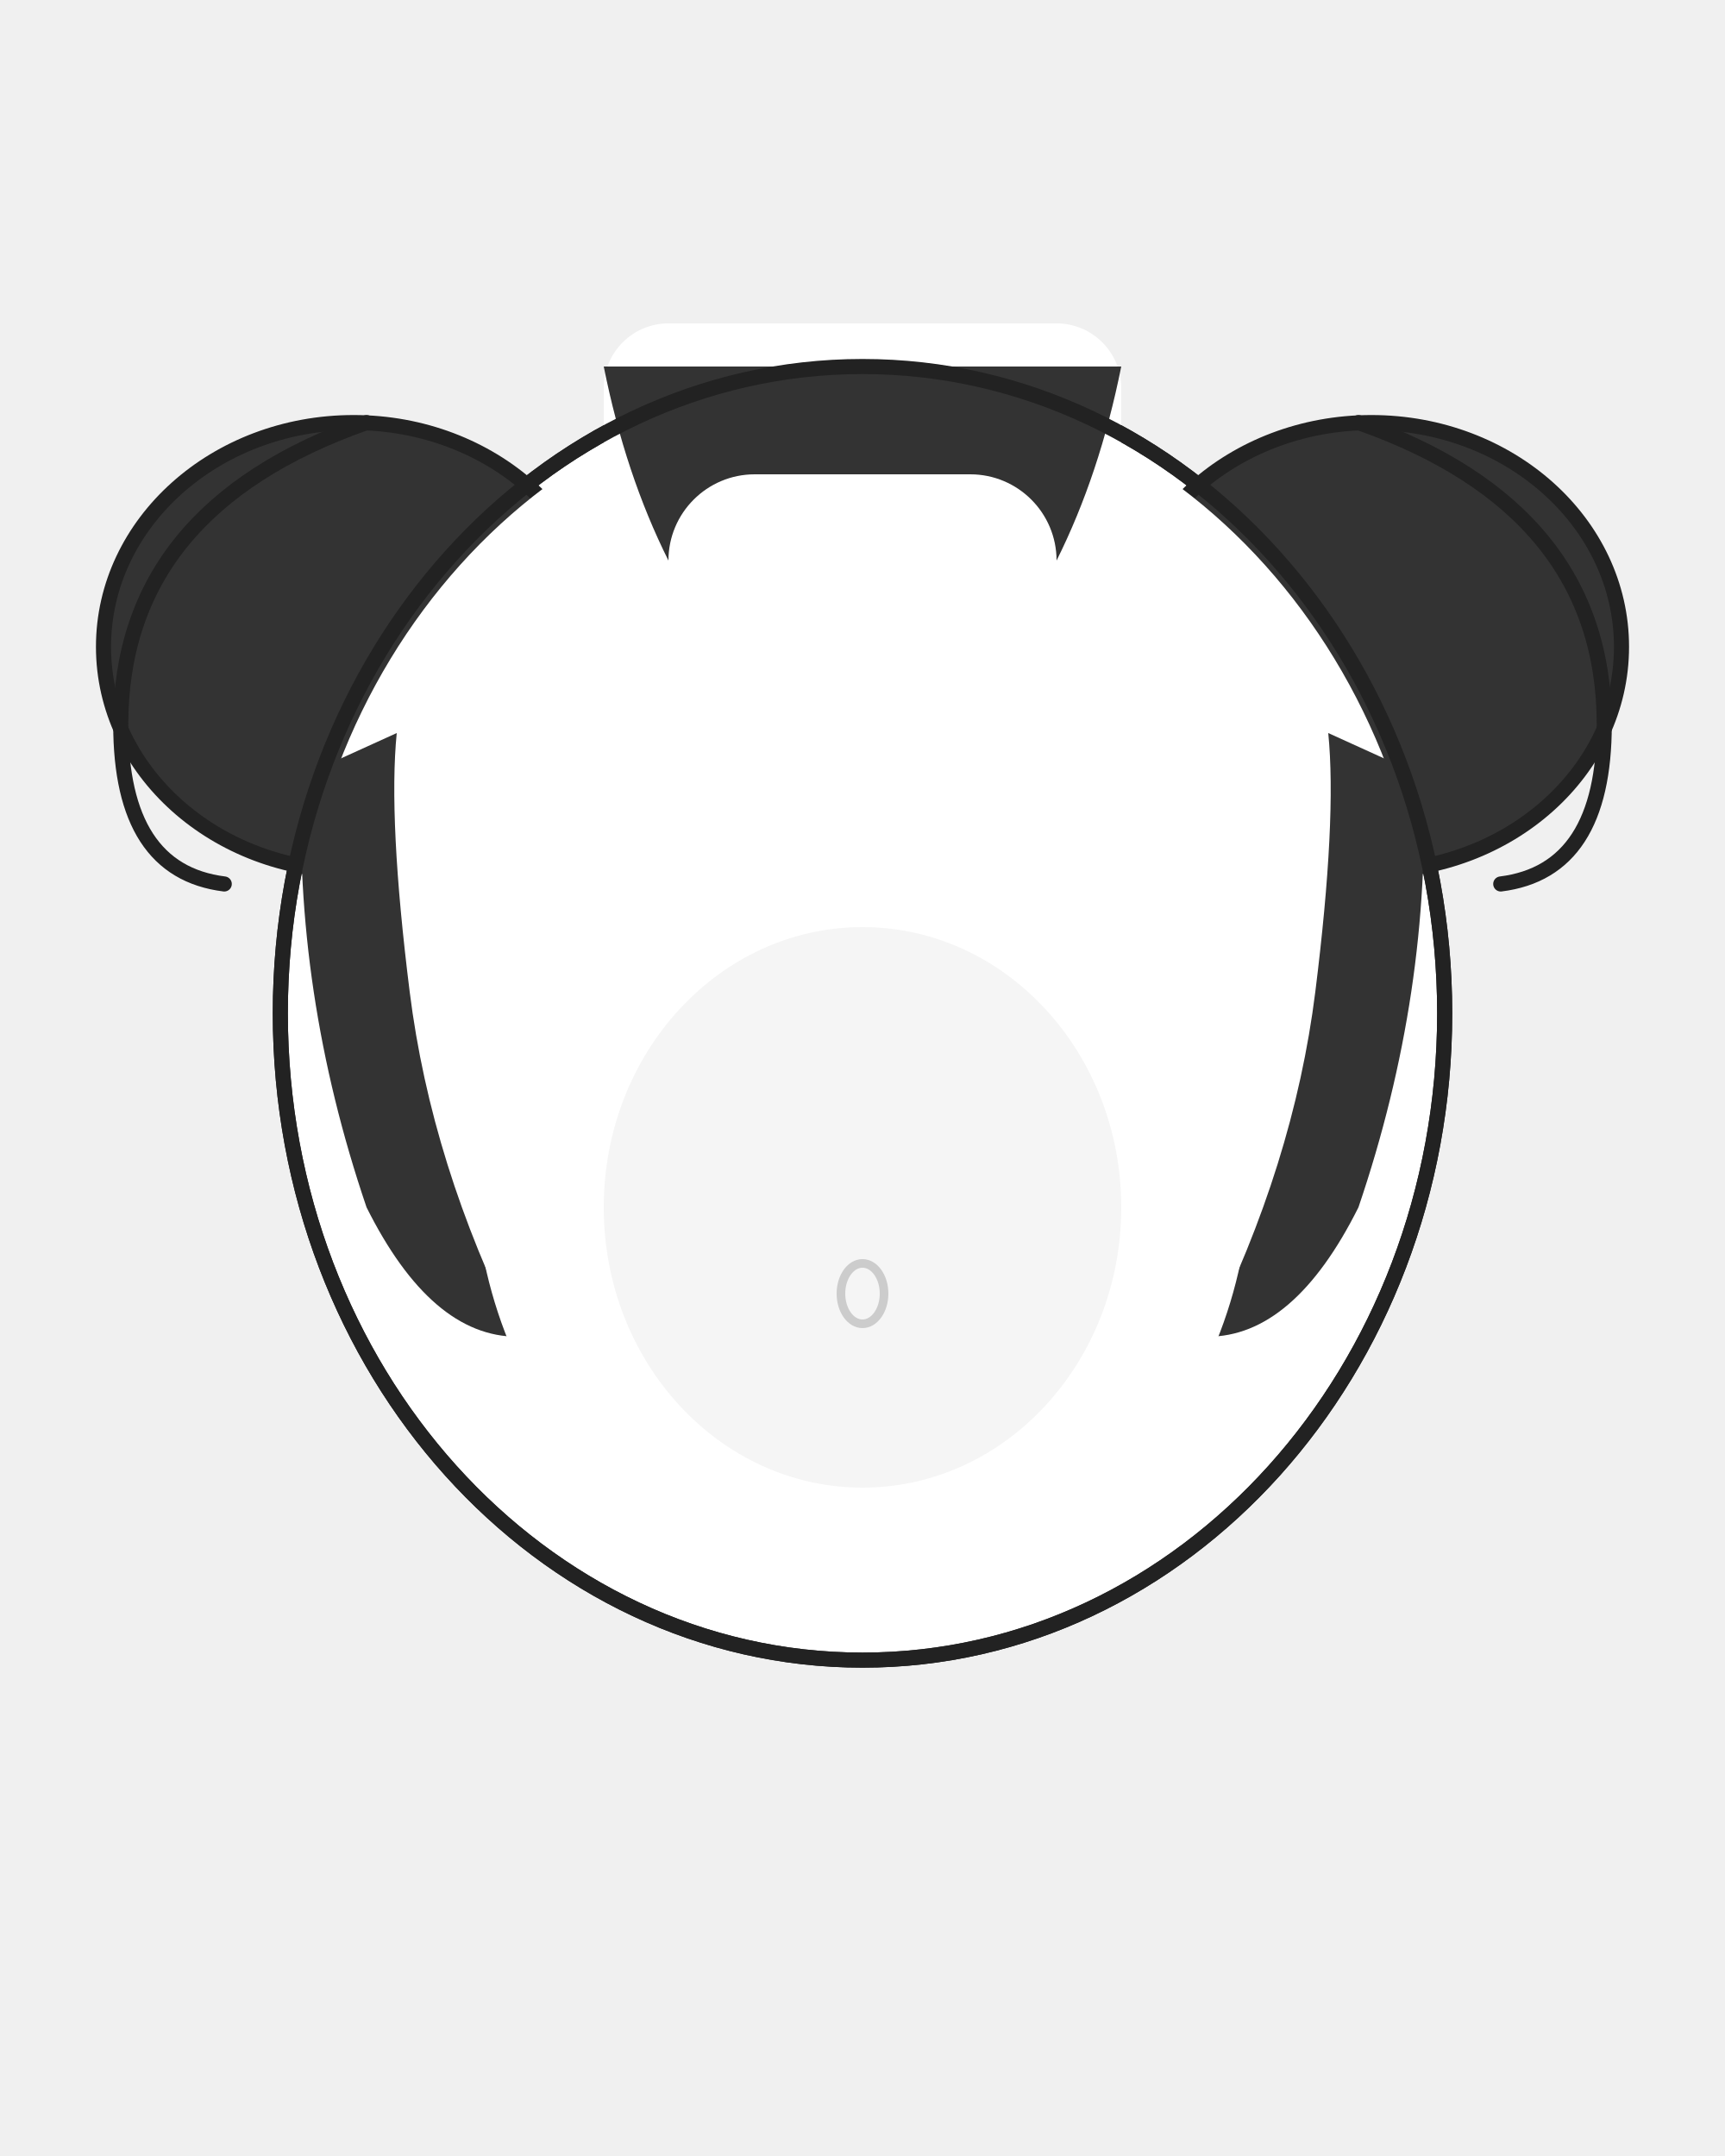
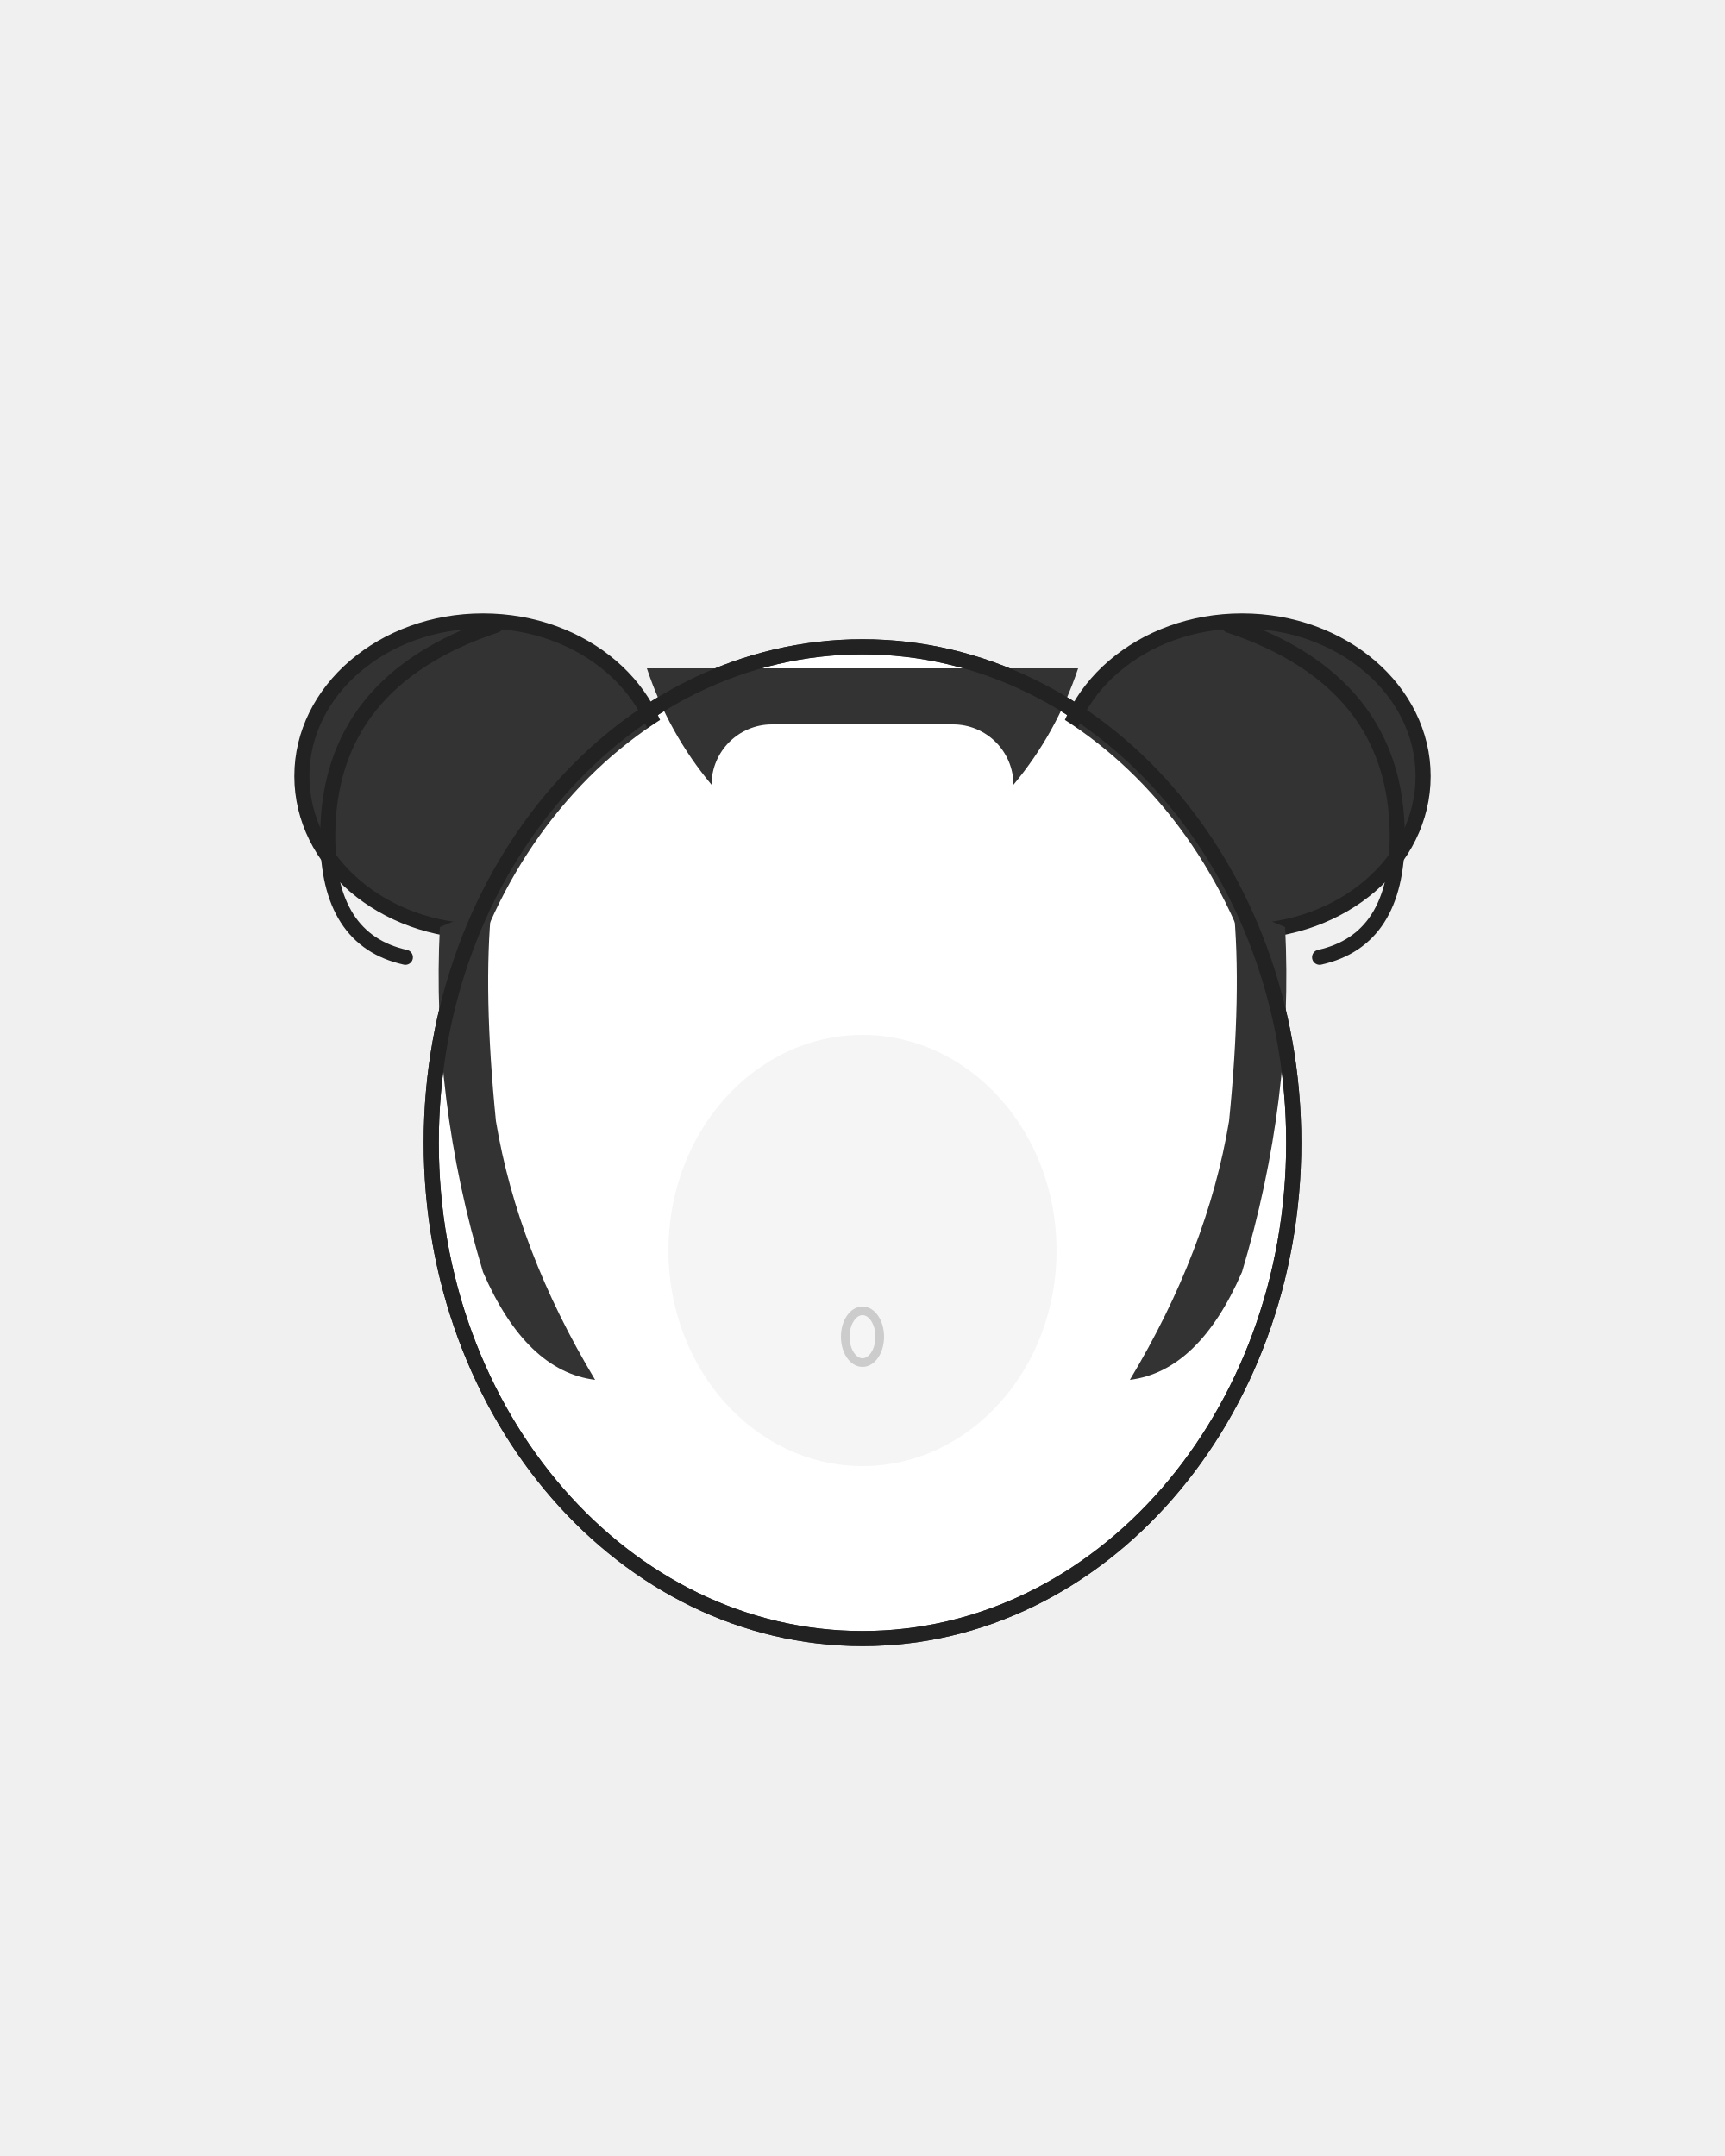
<svg xmlns="http://www.w3.org/2000/svg" viewBox="0 0 400 500">
-   <ellipse cx="200" cy="235" rx="135" ry="150" fill="#fff" stroke="#222" stroke-width="3.5" stroke-linejoin="round" />
-   <ellipse cx="82" cy="150" rx="58" ry="52" fill="#333" stroke="#222" stroke-width="3.5" />
-   <ellipse cx="318" cy="150" rx="58" ry="52" fill="#333" stroke="#222" stroke-width="3.5" />
-   <rect x="140" y="75" width="120" height="60" rx="15" fill="#fff" stroke="none" />
-   <ellipse cx="200" cy="235" rx="132" ry="147" fill="#fff" stroke="none" />
-   <path d="M70 180 Q68 230 85 280 Q100 310 120 310 Q100 270 95 230 Q90 190 92 170 Z" fill="#333" stroke="none" />
-   <path d="M330 180 Q332 230 315 280 Q300 310 280 310 Q300 270 305 230 Q310 190 308 170 Z" fill="#333" stroke="none" />
-   <ellipse cx="200" cy="270" rx="90" ry="100" fill="#fff" stroke="none" />
-   <ellipse cx="200" cy="280" rx="60" ry="65" fill="#f5f5f5" stroke="none" />
-   <ellipse cx="200" cy="300" rx="5" ry="7" fill="none" stroke="#ccc" stroke-width="2" />
-   <path d="M140 85 Q145 110 155 130 Q170 140 200 145 Q230 140 245 130 Q255 110 260 85 Z" fill="#333" stroke="none" />
-   <rect x="155" y="110" width="90" height="45" rx="20" fill="#fff" stroke="none" />
-   <ellipse cx="200" cy="235" rx="135" ry="150" fill="none" stroke="#222" stroke-width="3.5" stroke-linejoin="round" />
-   <path d="M85 98 Q28 118 28 168 Q28 202 52 205" fill="none" stroke="#222" stroke-width="3.5" stroke-linecap="round" />
-   <path d="M315 98 Q372 118 372 168 Q372 202 348 205" fill="none" stroke="#222" stroke-width="3.5" stroke-linecap="round" />
+   <ellipse cx="200" cy="265" rx="100" ry="115" fill="#fff" stroke="#222" stroke-width="3.5" stroke-linejoin="round" />
+   <ellipse cx="112" cy="180" rx="42" ry="36" fill="#333" stroke="#222" stroke-width="3.5" />
+   <ellipse cx="288" cy="180" rx="42" ry="36" fill="#333" stroke="#222" stroke-width="3.5" />
+   <ellipse cx="200" cy="265" rx="97" ry="112" fill="#fff" stroke="none" />
+   <path d="M102 215 Q100 255 112 295 Q122 318 138 320 Q120 290 115 260 Q112 230 114 210 Z" fill="#333" stroke="none" />
+   <path d="M298 215 Q300 255 288 295 Q278 318 262 320 Q280 290 285 260 Q288 230 286 210 Z" fill="#333" stroke="none" />
+   <ellipse cx="200" cy="280" rx="68" ry="78" fill="#fff" stroke="none" />
+   <ellipse cx="200" cy="290" rx="45" ry="50" fill="#f5f5f5" stroke="none" />
+   <ellipse cx="200" cy="310" rx="4" ry="6" fill="none" stroke="#ccc" stroke-width="2" />
+   <path d="M150 155 Q155 170 165 182 Q178 190 200 194 Q222 190 235 182 Q245 170 250 155 Z" fill="#333" stroke="none" />
+   <rect x="165" y="168" width="70" height="32" rx="14" fill="#fff" stroke="none" />
+   <ellipse cx="200" cy="265" rx="100" ry="115" fill="none" stroke="#222" stroke-width="3.5" stroke-linejoin="round" />
+   <path d="M115 145 Q76 158 76 194 Q76 218 94 222" fill="none" stroke="#222" stroke-width="3.5" stroke-linecap="round" />
+   <path d="M285 145 Q324 158 324 194 Q324 218 306 222" fill="none" stroke="#222" stroke-width="3.5" stroke-linecap="round" />
</svg>
